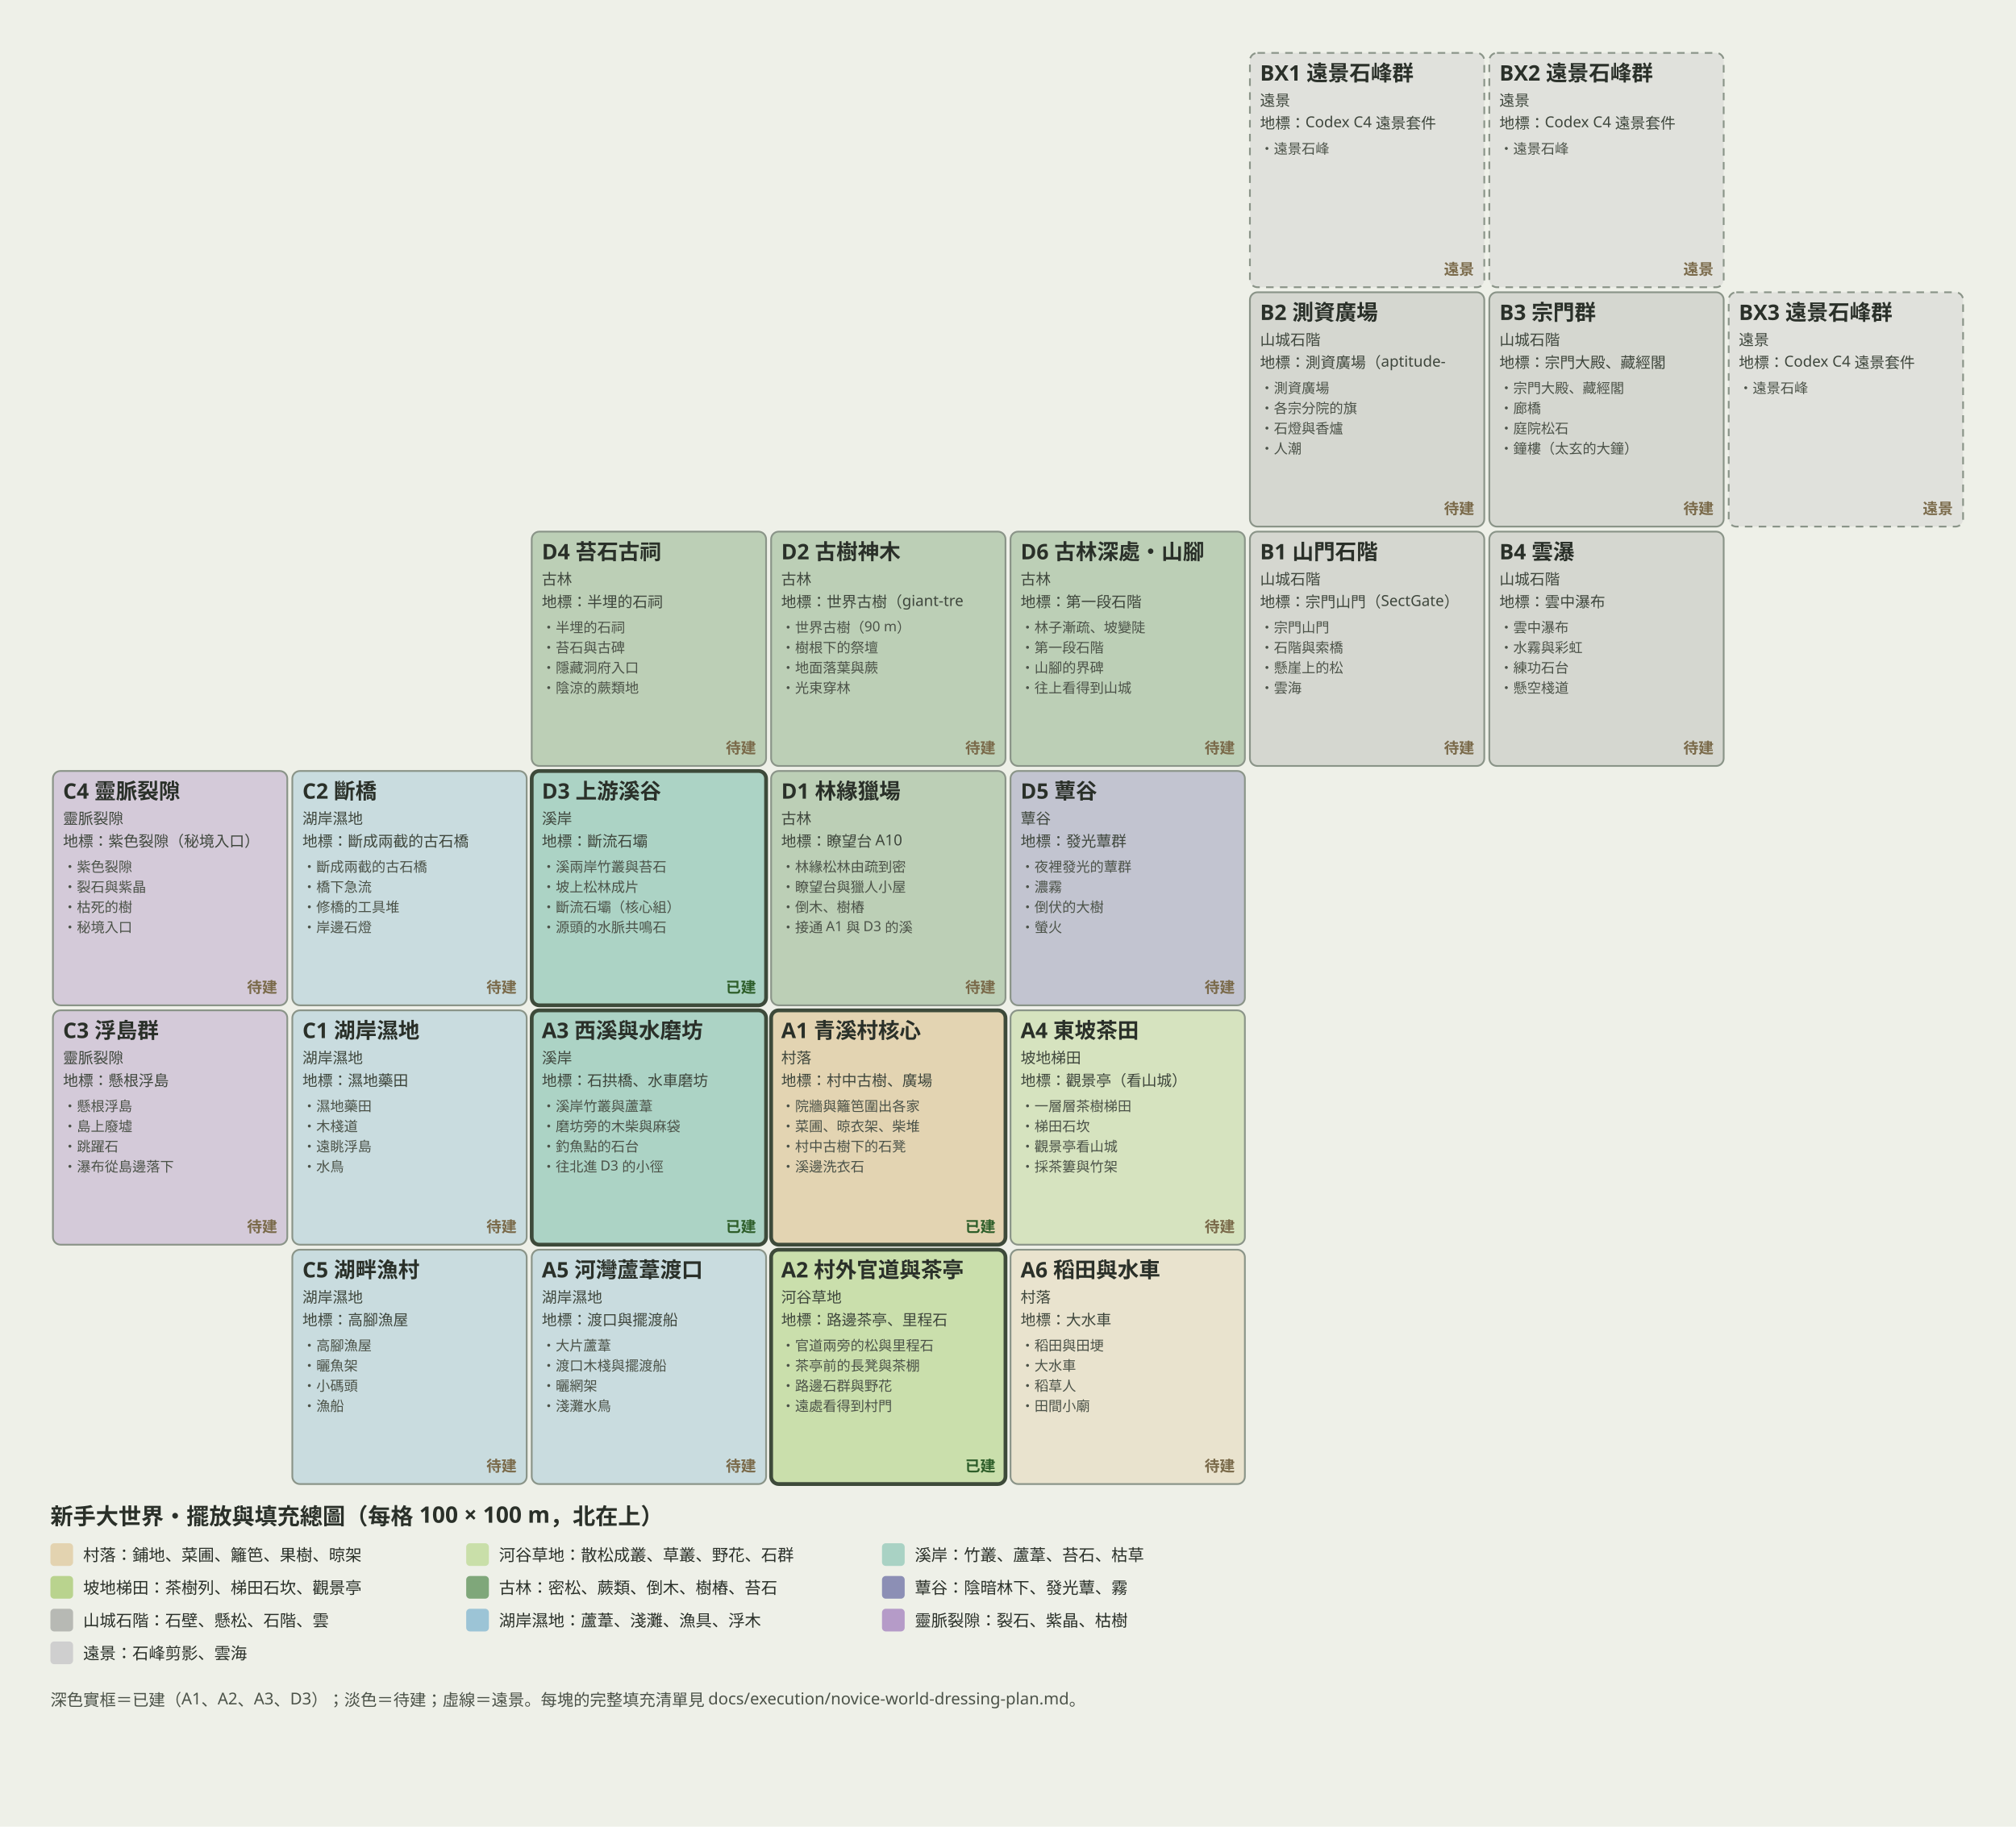
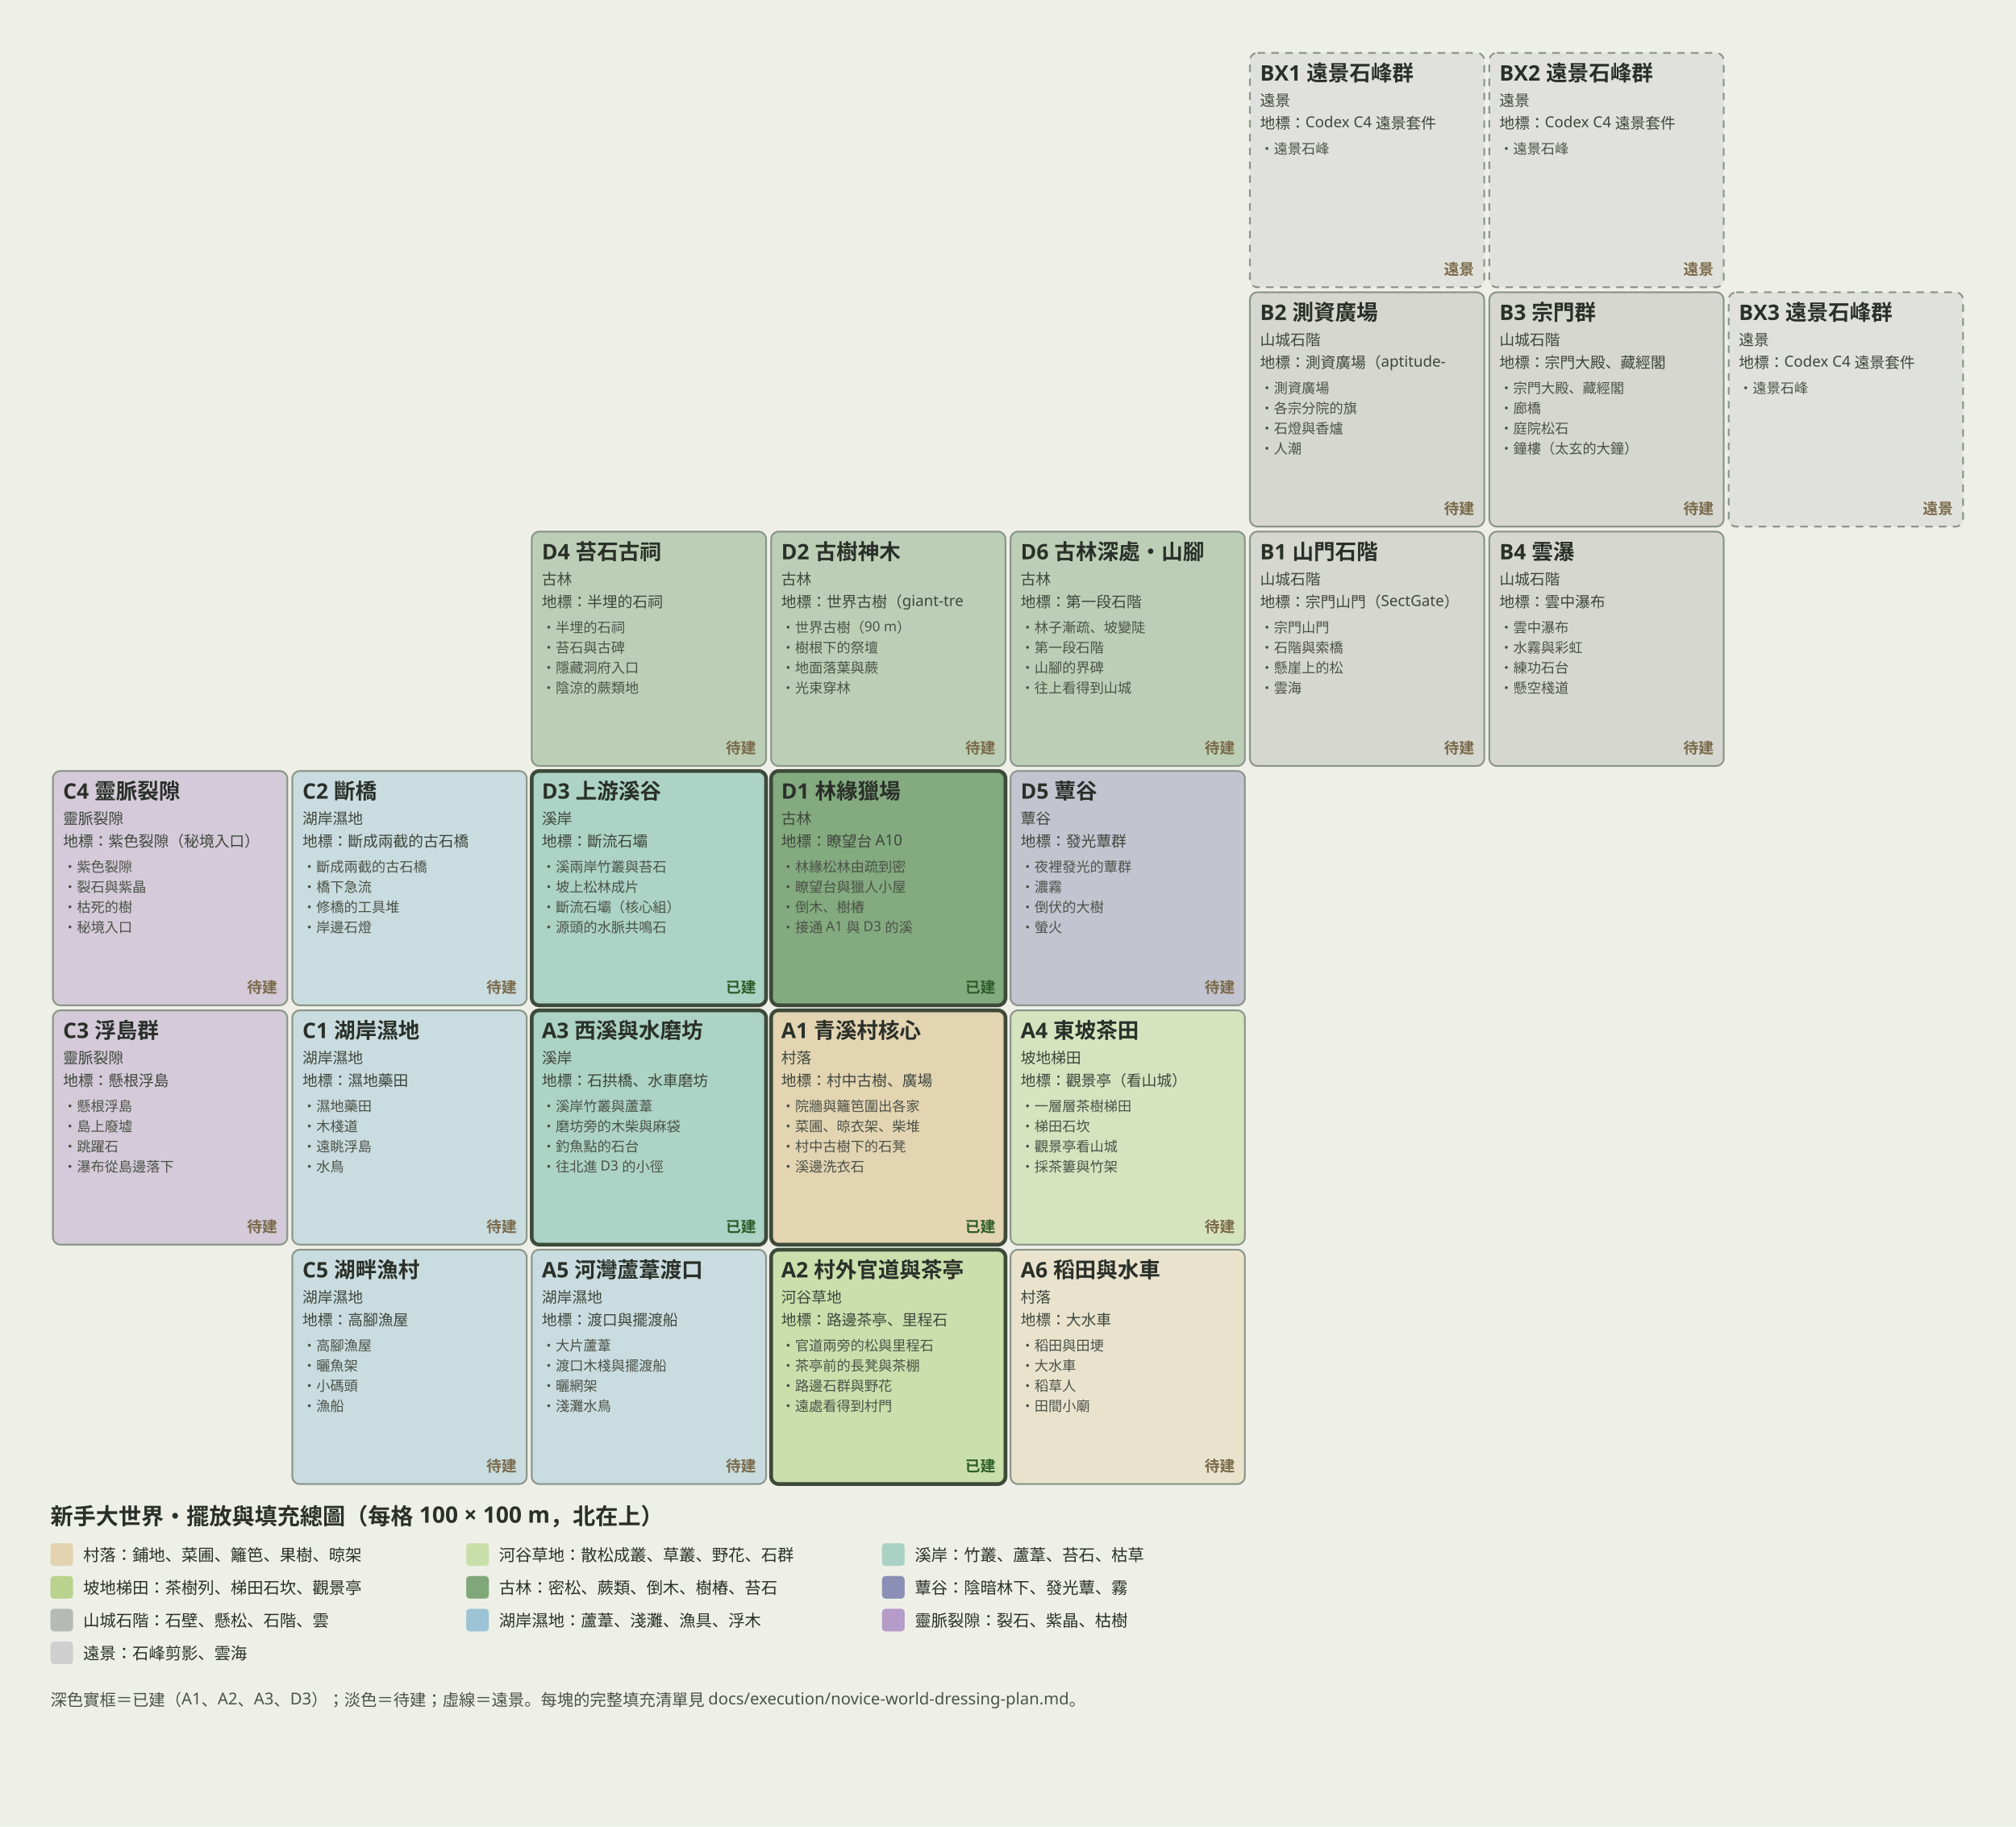
<svg xmlns="http://www.w3.org/2000/svg" viewBox="0 0 1600 1450" width="1600" height="1450" font-family="Noto Sans TC, Microsoft JhengHei, sans-serif">
  <rect width="1600" height="1450" fill="#EEF0E8" />
  <rect x="612" y="802" width="186" height="186" rx="6" fill="#E3D3B0" fill-opacity="0.95" stroke="#3D4A3A" stroke-width="3" />
  <text x="620" y="824" font-size="17" font-weight="bold" fill="#2A3029">A1 青溪村核心</text>
  <text x="620" y="844" font-size="12" fill="#3E463C">村落</text>
  <text x="620" y="862" font-size="12" fill="#3E463C">地標：村中古樹、廣場</text>
  <text x="620" y="882" font-size="11" fill="#4B5248">・院牆與籬笆圍出各家</text>
  <text x="620" y="898" font-size="11" fill="#4B5248">・菜圃、晾衣架、柴堆</text>
  <text x="620" y="914" font-size="11" fill="#4B5248">・村中古樹下的石凳</text>
  <text x="620" y="930" font-size="11" fill="#4B5248">・溪邊洗衣石</text>
  <text x="790" y="978" font-size="12" text-anchor="end" fill="#2E5E2A" font-weight="bold">已建</text>
  <rect x="612" y="992" width="186" height="186" rx="6" fill="#C9DFA9" fill-opacity="0.95" stroke="#3D4A3A" stroke-width="3" />
  <text x="620" y="1014" font-size="17" font-weight="bold" fill="#2A3029">A2 村外官道與茶亭</text>
  <text x="620" y="1034" font-size="12" fill="#3E463C">河谷草地</text>
  <text x="620" y="1052" font-size="12" fill="#3E463C">地標：路邊茶亭、里程石</text>
  <text x="620" y="1072" font-size="11" fill="#4B5248">・官道兩旁的松與里程石</text>
  <text x="620" y="1088" font-size="11" fill="#4B5248">・茶亭前的長凳與茶棚</text>
  <text x="620" y="1104" font-size="11" fill="#4B5248">・路邊石群與野花</text>
  <text x="620" y="1120" font-size="11" fill="#4B5248">・遠處看得到村門</text>
  <text x="790" y="1168" font-size="12" text-anchor="end" fill="#2E5E2A" font-weight="bold">已建</text>
  <rect x="422" y="802" width="186" height="186" rx="6" fill="#A9D2C4" fill-opacity="0.95" stroke="#3D4A3A" stroke-width="3" />
  <text x="430" y="824" font-size="17" font-weight="bold" fill="#2A3029">A3 西溪與水磨坊</text>
  <text x="430" y="844" font-size="12" fill="#3E463C">溪岸</text>
  <text x="430" y="862" font-size="12" fill="#3E463C">地標：石拱橋、水車磨坊</text>
  <text x="430" y="882" font-size="11" fill="#4B5248">・溪岸竹叢與蘆葦</text>
  <text x="430" y="898" font-size="11" fill="#4B5248">・磨坊旁的木柴與麻袋</text>
  <text x="430" y="914" font-size="11" fill="#4B5248">・釣魚點的石台</text>
  <text x="430" y="930" font-size="11" fill="#4B5248">・往北進 D3 的小徑</text>
  <text x="600" y="978" font-size="12" text-anchor="end" fill="#2E5E2A" font-weight="bold">已建</text>
  <rect x="802" y="802" width="186" height="186" rx="6" fill="#B9D38E" fill-opacity="0.45" stroke="#8A9488" stroke-width="1.4" />
  <text x="810" y="824" font-size="17" font-weight="bold" fill="#2A3029">A4 東坡茶田</text>
  <text x="810" y="844" font-size="12" fill="#3E463C">坡地梯田</text>
  <text x="810" y="862" font-size="12" fill="#3E463C">地標：觀景亭（看山城）</text>
  <text x="810" y="882" font-size="11" fill="#4B5248">・一層層茶樹梯田</text>
  <text x="810" y="898" font-size="11" fill="#4B5248">・梯田石坎</text>
  <text x="810" y="914" font-size="11" fill="#4B5248">・觀景亭看山城</text>
  <text x="810" y="930" font-size="11" fill="#4B5248">・採茶簍與竹架</text>
  <text x="980" y="978" font-size="12" text-anchor="end" fill="#7A6A4A" font-weight="bold">待建</text>
  <rect x="422" y="992" width="186" height="186" rx="6" fill="#9CC4D6" fill-opacity="0.45" stroke="#8A9488" stroke-width="1.4" />
  <text x="430" y="1014" font-size="17" font-weight="bold" fill="#2A3029">A5 河灣蘆葦渡口</text>
  <text x="430" y="1034" font-size="12" fill="#3E463C">湖岸濕地</text>
  <text x="430" y="1052" font-size="12" fill="#3E463C">地標：渡口與擺渡船</text>
  <text x="430" y="1072" font-size="11" fill="#4B5248">・大片蘆葦</text>
  <text x="430" y="1088" font-size="11" fill="#4B5248">・渡口木棧與擺渡船</text>
  <text x="430" y="1104" font-size="11" fill="#4B5248">・曬網架</text>
  <text x="430" y="1120" font-size="11" fill="#4B5248">・淺灘水鳥</text>
  <text x="600" y="1168" font-size="12" text-anchor="end" fill="#7A6A4A" font-weight="bold">待建</text>
  <rect x="802" y="992" width="186" height="186" rx="6" fill="#E3D3B0" fill-opacity="0.45" stroke="#8A9488" stroke-width="1.4" />
  <text x="810" y="1014" font-size="17" font-weight="bold" fill="#2A3029">A6 稻田與水車</text>
  <text x="810" y="1034" font-size="12" fill="#3E463C">村落</text>
  <text x="810" y="1052" font-size="12" fill="#3E463C">地標：大水車</text>
  <text x="810" y="1072" font-size="11" fill="#4B5248">・稻田與田埂</text>
  <text x="810" y="1088" font-size="11" fill="#4B5248">・大水車</text>
  <text x="810" y="1104" font-size="11" fill="#4B5248">・稻草人</text>
  <text x="810" y="1120" font-size="11" fill="#4B5248">・田間小廟</text>
  <text x="980" y="1168" font-size="12" text-anchor="end" fill="#7A6A4A" font-weight="bold">待建</text>
-   <rect x="612" y="612" width="186" height="186" rx="6" fill="#7FA77A" fill-opacity="0.45" stroke="#8A9488" stroke-width="1.4" />
+   <rect x="612" y="612" width="186" height="186" rx="6" fill="#7FA77A" fill-opacity="0.95" stroke="#3D4A3A" stroke-width="3" />
  <text x="620" y="634" font-size="17" font-weight="bold" fill="#2A3029">D1 林緣獵場</text>
  <text x="620" y="654" font-size="12" fill="#3E463C">古林</text>
  <text x="620" y="672" font-size="12" fill="#3E463C">地標：瞭望台 A10</text>
  <text x="620" y="692" font-size="11" fill="#4B5248">・林緣松林由疏到密</text>
  <text x="620" y="708" font-size="11" fill="#4B5248">・瞭望台與獵人小屋</text>
  <text x="620" y="724" font-size="11" fill="#4B5248">・倒木、樹樁</text>
  <text x="620" y="740" font-size="11" fill="#4B5248">・接通 A1 與 D3 的溪</text>
-   <text x="790" y="788" font-size="12" text-anchor="end" fill="#7A6A4A" font-weight="bold">待建</text>
+   <text x="790" y="788" font-size="12" text-anchor="end" fill="#2E5E2A" font-weight="bold">已建</text>
  <rect x="612" y="422" width="186" height="186" rx="6" fill="#7FA77A" fill-opacity="0.45" stroke="#8A9488" stroke-width="1.4" />
  <text x="620" y="444" font-size="17" font-weight="bold" fill="#2A3029">D2 古樹神木</text>
  <text x="620" y="464" font-size="12" fill="#3E463C">古林</text>
  <text x="620" y="482" font-size="12" fill="#3E463C">地標：世界古樹（giant-tre</text>
  <text x="620" y="502" font-size="11" fill="#4B5248">・世界古樹（90 m）</text>
  <text x="620" y="518" font-size="11" fill="#4B5248">・樹根下的祭壇</text>
  <text x="620" y="534" font-size="11" fill="#4B5248">・地面落葉與蕨</text>
  <text x="620" y="550" font-size="11" fill="#4B5248">・光束穿林</text>
  <text x="790" y="598" font-size="12" text-anchor="end" fill="#7A6A4A" font-weight="bold">待建</text>
  <rect x="422" y="612" width="186" height="186" rx="6" fill="#A9D2C4" fill-opacity="0.95" stroke="#3D4A3A" stroke-width="3" />
  <text x="430" y="634" font-size="17" font-weight="bold" fill="#2A3029">D3 上游溪谷</text>
  <text x="430" y="654" font-size="12" fill="#3E463C">溪岸</text>
  <text x="430" y="672" font-size="12" fill="#3E463C">地標：斷流石壩</text>
  <text x="430" y="692" font-size="11" fill="#4B5248">・溪兩岸竹叢與苔石</text>
  <text x="430" y="708" font-size="11" fill="#4B5248">・坡上松林成片</text>
  <text x="430" y="724" font-size="11" fill="#4B5248">・斷流石壩（核心組）</text>
  <text x="430" y="740" font-size="11" fill="#4B5248">・源頭的水脈共鳴石</text>
  <text x="600" y="788" font-size="12" text-anchor="end" fill="#2E5E2A" font-weight="bold">已建</text>
  <rect x="422" y="422" width="186" height="186" rx="6" fill="#7FA77A" fill-opacity="0.45" stroke="#8A9488" stroke-width="1.4" />
  <text x="430" y="444" font-size="17" font-weight="bold" fill="#2A3029">D4 苔石古祠</text>
  <text x="430" y="464" font-size="12" fill="#3E463C">古林</text>
  <text x="430" y="482" font-size="12" fill="#3E463C">地標：半埋的石祠</text>
  <text x="430" y="502" font-size="11" fill="#4B5248">・半埋的石祠</text>
  <text x="430" y="518" font-size="11" fill="#4B5248">・苔石與古碑</text>
  <text x="430" y="534" font-size="11" fill="#4B5248">・隱藏洞府入口</text>
  <text x="430" y="550" font-size="11" fill="#4B5248">・陰涼的蕨類地</text>
  <text x="600" y="598" font-size="12" text-anchor="end" fill="#7A6A4A" font-weight="bold">待建</text>
  <rect x="802" y="612" width="186" height="186" rx="6" fill="#8C8FB5" fill-opacity="0.45" stroke="#8A9488" stroke-width="1.4" />
  <text x="810" y="634" font-size="17" font-weight="bold" fill="#2A3029">D5 蕈谷</text>
  <text x="810" y="654" font-size="12" fill="#3E463C">蕈谷</text>
  <text x="810" y="672" font-size="12" fill="#3E463C">地標：發光蕈群</text>
  <text x="810" y="692" font-size="11" fill="#4B5248">・夜裡發光的蕈群</text>
  <text x="810" y="708" font-size="11" fill="#4B5248">・濃霧</text>
  <text x="810" y="724" font-size="11" fill="#4B5248">・倒伏的大樹</text>
  <text x="810" y="740" font-size="11" fill="#4B5248">・螢火</text>
  <text x="980" y="788" font-size="12" text-anchor="end" fill="#7A6A4A" font-weight="bold">待建</text>
  <rect x="802" y="422" width="186" height="186" rx="6" fill="#7FA77A" fill-opacity="0.45" stroke="#8A9488" stroke-width="1.4" />
  <text x="810" y="444" font-size="17" font-weight="bold" fill="#2A3029">D6 古林深處・山腳</text>
  <text x="810" y="464" font-size="12" fill="#3E463C">古林</text>
  <text x="810" y="482" font-size="12" fill="#3E463C">地標：第一段石階</text>
  <text x="810" y="502" font-size="11" fill="#4B5248">・林子漸疏、坡變陡</text>
  <text x="810" y="518" font-size="11" fill="#4B5248">・第一段石階</text>
  <text x="810" y="534" font-size="11" fill="#4B5248">・山腳的界碑</text>
  <text x="810" y="550" font-size="11" fill="#4B5248">・往上看得到山城</text>
  <text x="980" y="598" font-size="12" text-anchor="end" fill="#7A6A4A" font-weight="bold">待建</text>
  <rect x="992" y="422" width="186" height="186" rx="6" fill="#B7B9B4" fill-opacity="0.45" stroke="#8A9488" stroke-width="1.4" />
  <text x="1000" y="444" font-size="17" font-weight="bold" fill="#2A3029">B1 山門石階</text>
  <text x="1000" y="464" font-size="12" fill="#3E463C">山城石階</text>
  <text x="1000" y="482" font-size="12" fill="#3E463C">地標：宗門山門（SectGate）</text>
  <text x="1000" y="502" font-size="11" fill="#4B5248">・宗門山門</text>
  <text x="1000" y="518" font-size="11" fill="#4B5248">・石階與索橋</text>
  <text x="1000" y="534" font-size="11" fill="#4B5248">・懸崖上的松</text>
  <text x="1000" y="550" font-size="11" fill="#4B5248">・雲海</text>
  <text x="1170" y="598" font-size="12" text-anchor="end" fill="#7A6A4A" font-weight="bold">待建</text>
  <rect x="992" y="232" width="186" height="186" rx="6" fill="#B7B9B4" fill-opacity="0.45" stroke="#8A9488" stroke-width="1.4" />
  <text x="1000" y="254" font-size="17" font-weight="bold" fill="#2A3029">B2 測資廣場</text>
  <text x="1000" y="274" font-size="12" fill="#3E463C">山城石階</text>
  <text x="1000" y="292" font-size="12" fill="#3E463C">地標：測資廣場（aptitude-</text>
  <text x="1000" y="312" font-size="11" fill="#4B5248">・測資廣場</text>
  <text x="1000" y="328" font-size="11" fill="#4B5248">・各宗分院的旗</text>
  <text x="1000" y="344" font-size="11" fill="#4B5248">・石燈與香爐</text>
  <text x="1000" y="360" font-size="11" fill="#4B5248">・人潮</text>
  <text x="1170" y="408" font-size="12" text-anchor="end" fill="#7A6A4A" font-weight="bold">待建</text>
  <rect x="1182" y="232" width="186" height="186" rx="6" fill="#B7B9B4" fill-opacity="0.45" stroke="#8A9488" stroke-width="1.4" />
  <text x="1190" y="254" font-size="17" font-weight="bold" fill="#2A3029">B3 宗門群</text>
  <text x="1190" y="274" font-size="12" fill="#3E463C">山城石階</text>
  <text x="1190" y="292" font-size="12" fill="#3E463C">地標：宗門大殿、藏經閣</text>
  <text x="1190" y="312" font-size="11" fill="#4B5248">・宗門大殿、藏經閣</text>
  <text x="1190" y="328" font-size="11" fill="#4B5248">・廊橋</text>
  <text x="1190" y="344" font-size="11" fill="#4B5248">・庭院松石</text>
  <text x="1190" y="360" font-size="11" fill="#4B5248">・鐘樓（太玄的大鐘）</text>
  <text x="1360" y="408" font-size="12" text-anchor="end" fill="#7A6A4A" font-weight="bold">待建</text>
  <rect x="1182" y="422" width="186" height="186" rx="6" fill="#B7B9B4" fill-opacity="0.45" stroke="#8A9488" stroke-width="1.4" />
  <text x="1190" y="444" font-size="17" font-weight="bold" fill="#2A3029">B4 雲瀑</text>
  <text x="1190" y="464" font-size="12" fill="#3E463C">山城石階</text>
  <text x="1190" y="482" font-size="12" fill="#3E463C">地標：雲中瀑布</text>
  <text x="1190" y="502" font-size="11" fill="#4B5248">・雲中瀑布</text>
  <text x="1190" y="518" font-size="11" fill="#4B5248">・水霧與彩虹</text>
  <text x="1190" y="534" font-size="11" fill="#4B5248">・練功石台</text>
  <text x="1190" y="550" font-size="11" fill="#4B5248">・懸空棧道</text>
  <text x="1360" y="598" font-size="12" text-anchor="end" fill="#7A6A4A" font-weight="bold">待建</text>
  <rect x="992" y="42" width="186" height="186" rx="6" fill="#CFCFCF" fill-opacity="0.45" stroke="#8A9488" stroke-width="1.4" stroke-dasharray="6 5" />
  <text x="1000" y="64" font-size="17" font-weight="bold" fill="#2A3029">BX1 遠景石峰群</text>
  <text x="1000" y="84" font-size="12" fill="#3E463C">遠景</text>
  <text x="1000" y="102" font-size="12" fill="#3E463C">地標：Codex C4 遠景套件</text>
  <text x="1000" y="122" font-size="11" fill="#4B5248">・遠景石峰</text>
  <text x="1170" y="218" font-size="12" text-anchor="end" fill="#7A6A4A" font-weight="bold">遠景</text>
  <rect x="1182" y="42" width="186" height="186" rx="6" fill="#CFCFCF" fill-opacity="0.45" stroke="#8A9488" stroke-width="1.4" stroke-dasharray="6 5" />
  <text x="1190" y="64" font-size="17" font-weight="bold" fill="#2A3029">BX2 遠景石峰群</text>
  <text x="1190" y="84" font-size="12" fill="#3E463C">遠景</text>
  <text x="1190" y="102" font-size="12" fill="#3E463C">地標：Codex C4 遠景套件</text>
  <text x="1190" y="122" font-size="11" fill="#4B5248">・遠景石峰</text>
  <text x="1360" y="218" font-size="12" text-anchor="end" fill="#7A6A4A" font-weight="bold">遠景</text>
  <rect x="1372" y="232" width="186" height="186" rx="6" fill="#CFCFCF" fill-opacity="0.45" stroke="#8A9488" stroke-width="1.4" stroke-dasharray="6 5" />
  <text x="1380" y="254" font-size="17" font-weight="bold" fill="#2A3029">BX3 遠景石峰群</text>
  <text x="1380" y="274" font-size="12" fill="#3E463C">遠景</text>
  <text x="1380" y="292" font-size="12" fill="#3E463C">地標：Codex C4 遠景套件</text>
  <text x="1380" y="312" font-size="11" fill="#4B5248">・遠景石峰</text>
  <text x="1550" y="408" font-size="12" text-anchor="end" fill="#7A6A4A" font-weight="bold">遠景</text>
  <rect x="232" y="802" width="186" height="186" rx="6" fill="#9CC4D6" fill-opacity="0.45" stroke="#8A9488" stroke-width="1.4" />
  <text x="240" y="824" font-size="17" font-weight="bold" fill="#2A3029">C1 湖岸濕地</text>
  <text x="240" y="844" font-size="12" fill="#3E463C">湖岸濕地</text>
  <text x="240" y="862" font-size="12" fill="#3E463C">地標：濕地藥田</text>
  <text x="240" y="882" font-size="11" fill="#4B5248">・濕地藥田</text>
  <text x="240" y="898" font-size="11" fill="#4B5248">・木棧道</text>
  <text x="240" y="914" font-size="11" fill="#4B5248">・遠眺浮島</text>
  <text x="240" y="930" font-size="11" fill="#4B5248">・水鳥</text>
  <text x="410" y="978" font-size="12" text-anchor="end" fill="#7A6A4A" font-weight="bold">待建</text>
  <rect x="232" y="612" width="186" height="186" rx="6" fill="#9CC4D6" fill-opacity="0.45" stroke="#8A9488" stroke-width="1.4" />
  <text x="240" y="634" font-size="17" font-weight="bold" fill="#2A3029">C2 斷橋</text>
  <text x="240" y="654" font-size="12" fill="#3E463C">湖岸濕地</text>
  <text x="240" y="672" font-size="12" fill="#3E463C">地標：斷成兩截的古石橋</text>
  <text x="240" y="692" font-size="11" fill="#4B5248">・斷成兩截的古石橋</text>
  <text x="240" y="708" font-size="11" fill="#4B5248">・橋下急流</text>
  <text x="240" y="724" font-size="11" fill="#4B5248">・修橋的工具堆</text>
  <text x="240" y="740" font-size="11" fill="#4B5248">・岸邊石燈</text>
  <text x="410" y="788" font-size="12" text-anchor="end" fill="#7A6A4A" font-weight="bold">待建</text>
  <rect x="42" y="802" width="186" height="186" rx="6" fill="#B59BC8" fill-opacity="0.45" stroke="#8A9488" stroke-width="1.4" />
  <text x="50" y="824" font-size="17" font-weight="bold" fill="#2A3029">C3 浮島群</text>
  <text x="50" y="844" font-size="12" fill="#3E463C">靈脈裂隙</text>
  <text x="50" y="862" font-size="12" fill="#3E463C">地標：懸根浮島</text>
  <text x="50" y="882" font-size="11" fill="#4B5248">・懸根浮島</text>
  <text x="50" y="898" font-size="11" fill="#4B5248">・島上廢墟</text>
  <text x="50" y="914" font-size="11" fill="#4B5248">・跳躍石</text>
  <text x="50" y="930" font-size="11" fill="#4B5248">・瀑布從島邊落下</text>
  <text x="220" y="978" font-size="12" text-anchor="end" fill="#7A6A4A" font-weight="bold">待建</text>
  <rect x="42" y="612" width="186" height="186" rx="6" fill="#B59BC8" fill-opacity="0.45" stroke="#8A9488" stroke-width="1.4" />
  <text x="50" y="634" font-size="17" font-weight="bold" fill="#2A3029">C4 靈脈裂隙</text>
  <text x="50" y="654" font-size="12" fill="#3E463C">靈脈裂隙</text>
  <text x="50" y="672" font-size="12" fill="#3E463C">地標：紫色裂隙（秘境入口）</text>
  <text x="50" y="692" font-size="11" fill="#4B5248">・紫色裂隙</text>
  <text x="50" y="708" font-size="11" fill="#4B5248">・裂石與紫晶</text>
  <text x="50" y="724" font-size="11" fill="#4B5248">・枯死的樹</text>
  <text x="50" y="740" font-size="11" fill="#4B5248">・秘境入口</text>
  <text x="220" y="788" font-size="12" text-anchor="end" fill="#7A6A4A" font-weight="bold">待建</text>
  <rect x="232" y="992" width="186" height="186" rx="6" fill="#9CC4D6" fill-opacity="0.45" stroke="#8A9488" stroke-width="1.4" />
  <text x="240" y="1014" font-size="17" font-weight="bold" fill="#2A3029">C5 湖畔漁村</text>
  <text x="240" y="1034" font-size="12" fill="#3E463C">湖岸濕地</text>
  <text x="240" y="1052" font-size="12" fill="#3E463C">地標：高腳漁屋</text>
  <text x="240" y="1072" font-size="11" fill="#4B5248">・高腳漁屋</text>
  <text x="240" y="1088" font-size="11" fill="#4B5248">・曬魚架</text>
  <text x="240" y="1104" font-size="11" fill="#4B5248">・小碼頭</text>
  <text x="240" y="1120" font-size="11" fill="#4B5248">・漁船</text>
  <text x="410" y="1168" font-size="12" text-anchor="end" fill="#7A6A4A" font-weight="bold">待建</text>
  <text x="40" y="1210" font-size="18" font-weight="bold" fill="#2A3029">新手大世界・擺放與填充總圖（每格 100 × 100 m，北在上）</text>
  <rect x="40" y="1225" width="18" height="18" rx="3" fill="#E3D3B0" />
  <text x="66" y="1239" font-size="13" fill="#2A3029">村落：鋪地、菜圃、籬笆、果樹、晾架</text>
  <rect x="370" y="1225" width="18" height="18" rx="3" fill="#C9DFA9" />
  <text x="396" y="1239" font-size="13" fill="#2A3029">河谷草地：散松成叢、草叢、野花、石群</text>
  <rect x="700" y="1225" width="18" height="18" rx="3" fill="#A9D2C4" />
  <text x="726" y="1239" font-size="13" fill="#2A3029">溪岸：竹叢、蘆葦、苔石、枯草</text>
  <rect x="40" y="1251" width="18" height="18" rx="3" fill="#B9D38E" />
  <text x="66" y="1265" font-size="13" fill="#2A3029">坡地梯田：茶樹列、梯田石坎、觀景亭</text>
  <rect x="370" y="1251" width="18" height="18" rx="3" fill="#7FA77A" />
  <text x="396" y="1265" font-size="13" fill="#2A3029">古林：密松、蕨類、倒木、樹樁、苔石</text>
  <rect x="700" y="1251" width="18" height="18" rx="3" fill="#8C8FB5" />
  <text x="726" y="1265" font-size="13" fill="#2A3029">蕈谷：陰暗林下、發光蕈、霧</text>
  <rect x="40" y="1277" width="18" height="18" rx="3" fill="#B7B9B4" />
  <text x="66" y="1291" font-size="13" fill="#2A3029">山城石階：石壁、懸松、石階、雲</text>
  <rect x="370" y="1277" width="18" height="18" rx="3" fill="#9CC4D6" />
  <text x="396" y="1291" font-size="13" fill="#2A3029">湖岸濕地：蘆葦、淺灘、漁具、浮木</text>
  <rect x="700" y="1277" width="18" height="18" rx="3" fill="#B59BC8" />
  <text x="726" y="1291" font-size="13" fill="#2A3029">靈脈裂隙：裂石、紫晶、枯樹</text>
  <rect x="40" y="1303" width="18" height="18" rx="3" fill="#CFCFCF" />
  <text x="66" y="1317" font-size="13" fill="#2A3029">遠景：石峰剪影、雲海</text>
  <text x="40" y="1354" font-size="13" fill="#4B5248">深色實框＝已建（A1、A2、A3、D3）；淡色＝待建；虛線＝遠景。每塊的完整填充清單見 docs/execution/novice-world-dressing-plan.md。</text>
</svg>
